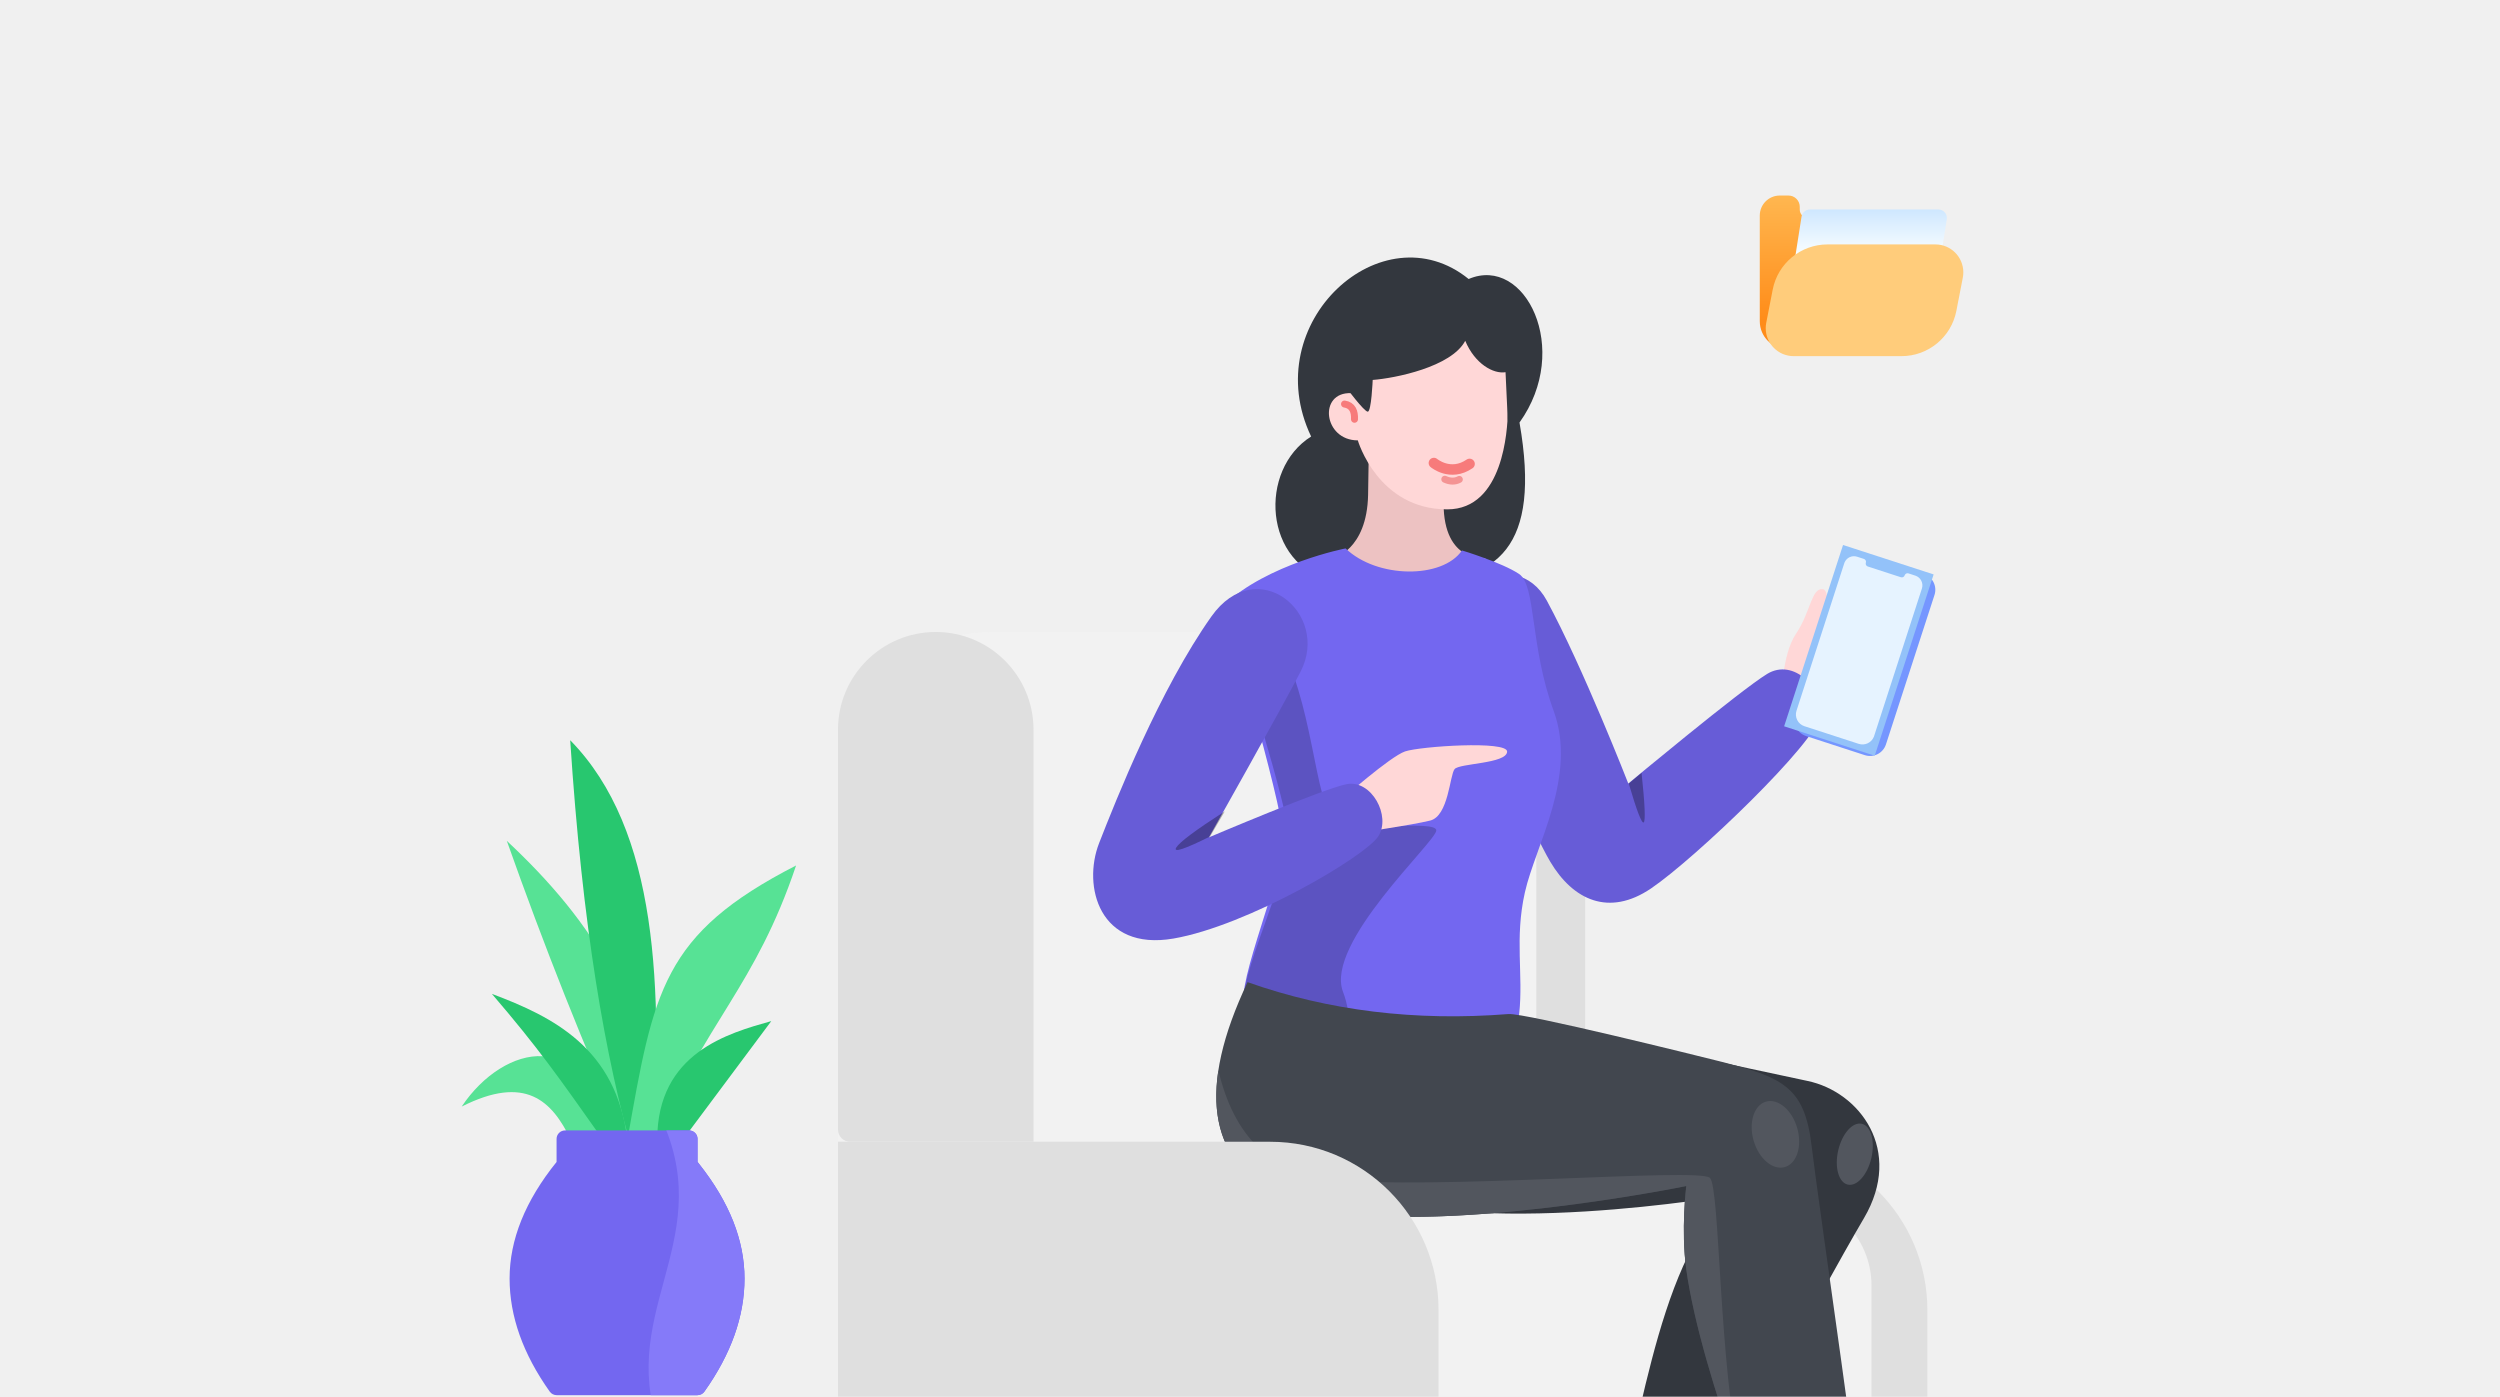
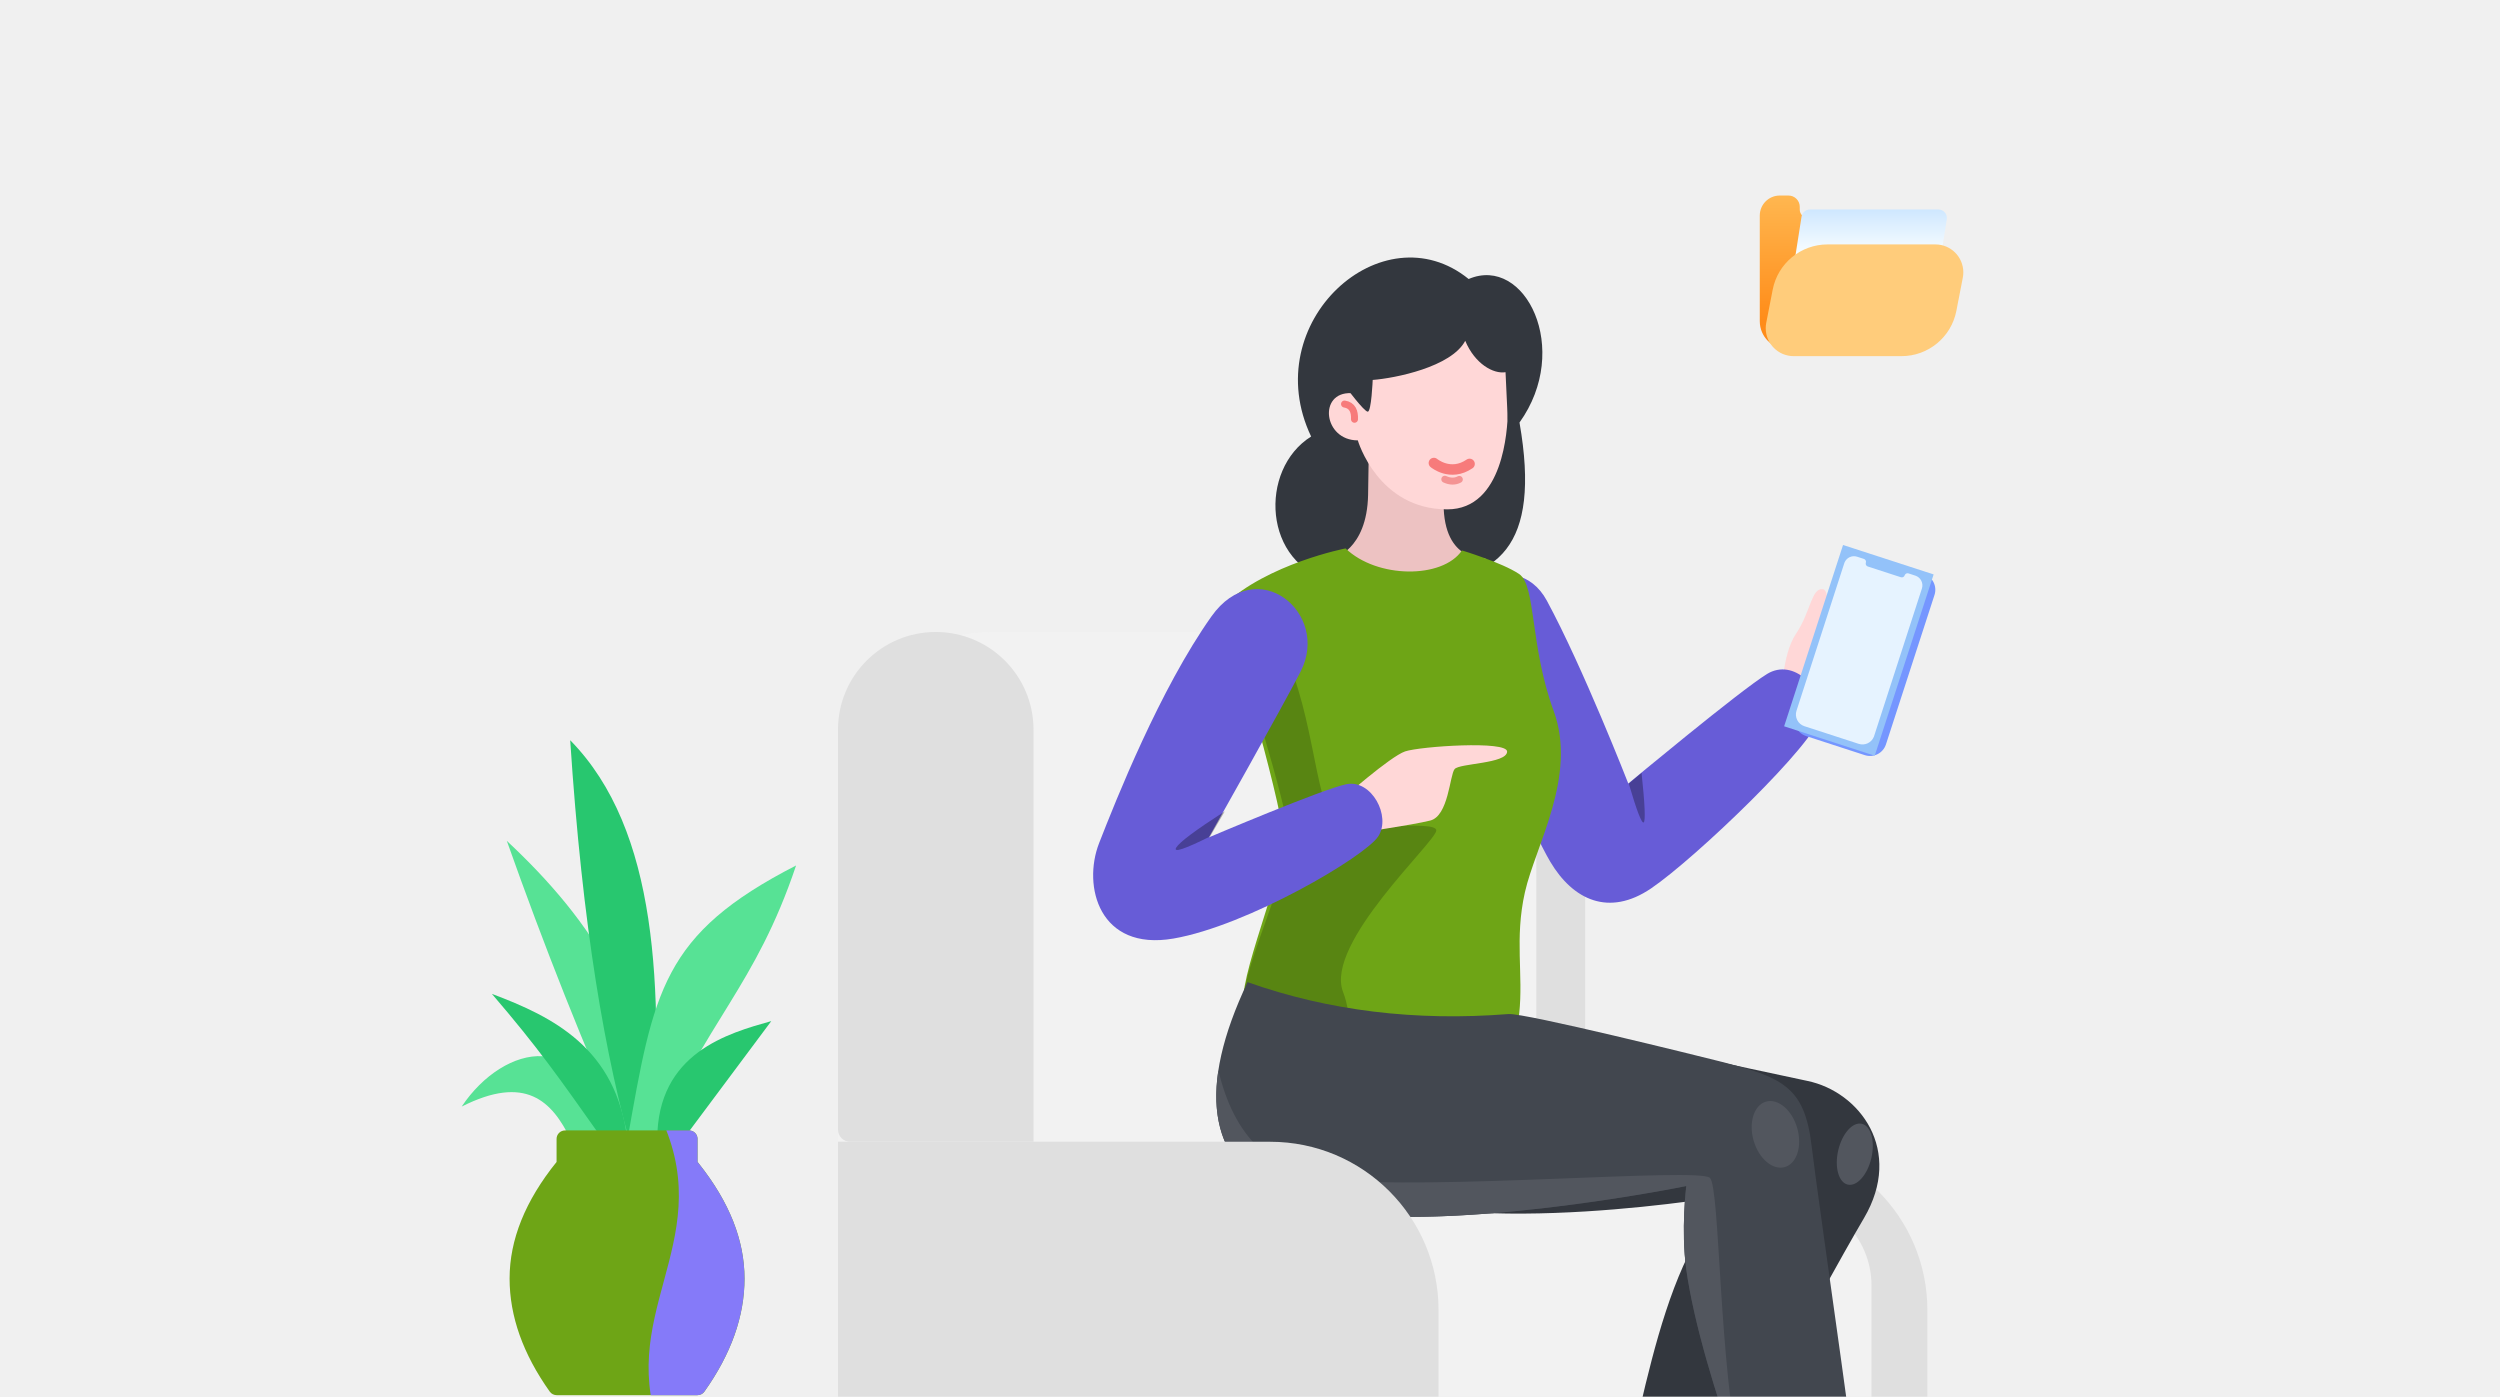
<svg xmlns="http://www.w3.org/2000/svg" xmlns:xlink="http://www.w3.org/1999/xlink" width="358px" height="200px" viewBox="0 0 358 200" version="1.1">
  <defs>
    <path d="M6,0 L352,0 C355.314,-6.08718376e-16 358,2.686 358,6 L358,200 L358,200 L0,200 L0,6 C-4.05812251e-16,2.686 2.686,6.08718376e-16 6,0 Z" id="path-1" />
    <linearGradient x1="50%" y1="81.177%" x2="50%" y2="-34.513%" id="linearGradient-3">
      <stop stop-color="#FF8C19" offset="0%" />
      <stop stop-color="#FFC967" offset="100%" />
    </linearGradient>
    <linearGradient x1="62.11%" y1="31.381%" x2="62.11%" y2="-27.478%" id="linearGradient-4">
      <stop stop-color="#F8FDFF" offset="0%" />
      <stop stop-color="#AAD4FF" offset="100%" />
    </linearGradient>
    <path d="M7.952,0.064 L25.69,0.064 C26.366,0.064 26.914,0.603 26.914,1.268 L26.914,4.578 C31.399,10.144 33.642,15.71 33.642,21.277 C33.642,26.672 31.727,32.066 27.896,37.461 C27.668,37.784 27.293,37.976 26.894,37.976 L6.749,37.976 C6.349,37.976 5.975,37.784 5.746,37.461 C1.915,32.066 0,26.672 0,21.277 C0,15.815 2.159,10.354 6.477,4.893 L6.728,4.578 L6.728,1.268 C6.728,0.603 7.276,0.064 7.952,0.064 Z" id="path-5" />
  </defs>
  <g id="📝-Pages-New" stroke="none" stroke-width="1" fill="none" fill-rule="evenodd">
    <g id="Knowledge-Base" transform="translate(-1052, -791)">
      <g id="Illustration" transform="translate(1052, 791)">
        <mask id="mask-2" fill="white">
          <use xlink:href="#path-1" />
        </mask>
        <g id="Mask" />
        <g mask="url(#mask-2)">
          <g transform="translate(178, 136.5) scale(-1, 1) translate(-178, -136.5) translate(66, 28)">
            <path d="M38.111,135.5 L100,135.5 L100,135.5 L100,201.5 C100,203.709 98.209,205.5 96,205.5 L18,205.5 C15.791,205.5 14,203.709 14,201.5 L14,159.611 C14,146.295 24.795,135.5 38.111,135.5 Z" id="Rectangle" fill="#DFDFDF" />
            <path d="M86.58,62.796 L100,62.5 L100,62.5 L100,142.5 L63,142.5 L63,86.901 C63,73.792 73.474,63.084 86.58,62.796 Z" id="Rectangle" fill="#DFDFDF" />
            <path d="M94.111,62.5 L148.16,62.5 C160.222,62.5 170,72.278 170,84.34 L170,141.753 C170,142.718 169.218,143.5 168.253,143.5 L70,143.5 L70,143.5 L70,86.611 C70,73.295 80.795,62.5 94.111,62.5 Z" id="Rectangle" fill="#F2F2F2" />
            <path d="M156,62.5 C163.732,62.5 170,68.768 170,76.5 L170,133.753 C170,134.718 169.218,135.5 168.253,135.5 L142,135.5 L142,135.5 L142,76.5 C142,68.768 148.268,62.5 156,62.5 Z" id="Rectangle" fill="#DFDFDF" />
            <path d="M34.6,143.5 L96,143.5 L96,143.5 L96,196.5 L22,196.5 L22,156.1 C22,149.141 27.641,143.5 34.6,143.5 Z" id="Rectangle" fill="#F2F2F2" />
            <g id="Wom1.4" stroke-width="1" fill="none" transform="translate(67, 112.5) scale(-1, 1) translate(-67, -112.5) translate(0, 8.5)">
              <g id="Head" transform="translate(26.64127, 0.378756)">
                <path d="M8.147,46.319 C-1.785,44.004 -2.439,30.361 5.112,25.629 C-2.676,9.292 15.333,-6.928 27.669,3.075 C35.756,-0.389 42.476,13.129 34.951,23.628 C38.106,41.654 31.685,46.314 20.109,46.512 L8.147,46.319 Z" id="Path" fill="#33373E" />
                <path d="M8.271,43.06 C8.271,43.06 13.102,41.925 13.27,34.003 C13.437,26.08 13.32,23.376 13.32,23.376 L23.962,23.184 C23.962,23.184 24.078,32.013 24.08,35.207 C24.084,43.785 30.057,43.06 30.057,43.06 C30.057,43.06 28.815,50.016 19.172,50.558 C11.642,50.983 8.271,43.06 8.271,43.06 Z" id="Path" fill="#EDC2C2" />
                <path d="M10.839,19.42 C6.091,19.236 6.866,26.191 11.797,26.182 C11.797,26.182 14.662,36.062 24.607,36.062 C32.684,36.062 33.209,24.546 33.282,22.249 C33.361,19.8 33.371,11.753 33.371,11.753 L10.654,11.742 L10.839,19.42 Z" id="Path" fill="#FFD7D7" />
                <path d="M22.866,28.633 C22.866,28.633 24.498,31.274 27.688,30.334" id="Path" stroke="#F77B7B" stroke-width="1.5" stroke-linecap="round" transform="translate(25.27694, 29.58442) rotate(-18) translate(-25.27694, -29.58442) " />
                <path d="M24.249,31.785 C24.998,32.099 25.708,32.099 26.329,31.738" id="Path" stroke="#F49494" stroke-linecap="round" transform="translate(25.28918, 31.87678) rotate(2) translate(-25.28918, -31.87678) " />
                <path d="M11.057,23.277 C11.356,22.201 11.224,21.261 10.156,20.832" id="Path-8" stroke="#F77B7B" stroke-linecap="round" transform="translate(10.6761, 22.05471) rotate(-13) translate(-10.6761, -22.05471) " />
                <path d="M10.088,18.56 C10.088,18.56 12.69,22.055 13.217,22.073 C13.744,22.092 13.929,17.529 13.929,17.529 C17.121,17.285 25.199,15.675 27.18,11.924 C28.564,15.234 31.212,16.703 32.951,16.421 L33.281,23.452 L34.093,9.317 L9.451,9.317 L10.088,18.56 Z" id="Path" fill="#33373E" />
              </g>
              <g id="LLeg" transform="translate(30.04037, 107.25)" fill="#33373E">
                <path d="M16.635,0.026 C24.043,0.357 65.276,9.483 72.767,11.034 C80.258,12.584 86.591,20.974 80.879,30.689 C74.463,41.595 57.909,72.567 53.889,79.549 C51.9,83.005 41.864,81.067 44.221,75.267 C48.616,64.455 50.657,37.292 61.861,27.388 C61.861,27.388 24.181,33.951 7.905,26.434 C-3.924,20.969 -1.248,-0.775 16.635,0.026 Z" id="Path" />
              </g>
              <g id="LArm" transform="translate(52.38391, 45.76)">
                <path d="M46.782,17.675 C46.782,17.675 46.699,11.643 48.807,8.49 C50.916,5.338 50.999,1.989 52.595,2.099 C54.191,2.208 52.611,9.992 52.611,9.992 C52.611,9.992 54.636,9.218 56.09,8.239 C57.545,7.26 61.955,2.432 62.986,3.288 C64.734,4.745 61.919,12.967 60.386,14.61 C58.848,16.255 50.445,21.661 50.445,21.661 L46.782,17.675 Z" id="Path" fill="#FFD7D7" />
                <path d="M1.256,14.061 C4.702,22.06 11.012,36.754 13.613,41.138 C16.873,46.628 22.014,49.047 28.033,44.973 C34.357,40.693 51.771,23.999 52.282,20.217 C52.788,16.435 48.526,11.898 44.669,14.247 C40.812,16.596 24.787,29.942 24.787,29.942 C24.787,29.942 18.32,13.351 13.117,3.74 C8.611,-4.575 -3.99,1.9 1.256,14.061 Z" id="Path" fill="#675CD7" />
                <path d="M24.854,29.951 C26.012,33.882 26.726,35.733 26.997,35.506 C27.268,35.278 27.164,32.913 26.687,28.41 L24.854,29.951 Z" id="Path" fill-opacity="0.303" fill="#000000" />
              </g>
              <g id="PhoneMini4" transform="translate(110.3976, 56.90821) scale(-1, 1) rotate(-18) translate(-110.3976, -56.90821) translate(102.3976, 42.40821)">
                <g id="Group-3" transform="translate(0, 0)">
                  <path d="M2.834,1.009 L11.674,1.009 C12.999,1.009 14.074,2.083 14.074,3.409 L14.074,25.909 C14.074,27.234 12.999,28.309 11.674,28.309 L2.834,28.309 C1.509,28.309 0.434,27.234 0.434,25.909 L0.434,3.409 C0.434,2.083 1.509,1.009 2.834,1.009 Z" id="Rectangle" fill="#7596FF" fill-rule="nonzero" />
                  <rect id="Rectangle" fill="#93C2F9" x="1.461" y="0.65" width="13.64" height="27.3" />
                  <path d="M3.899,1.625 L4.934,1.625 C5.145,1.625 5.32,1.777 5.356,1.977 L5.363,2.055 C5.363,2.292 5.555,2.484 5.793,2.484 L10.781,2.484 C10.991,2.484 11.167,2.332 11.203,2.132 L11.21,2.055 C11.21,1.817 11.402,1.625 11.639,1.625 L12.669,1.625 C13.433,1.625 14.06,2.214 14.121,2.964 L14.126,3.085 L14.126,3.085 L14.106,25.285 C14.104,26.254 13.319,27.038 12.351,27.04 L4.167,27.04 C3.241,27.041 2.482,26.323 2.418,25.412 L2.413,25.287 C2.413,25.286 2.413,25.285 2.415,25.285 L2.434,3.09 C2.435,2.281 3.091,1.625 3.899,1.625 Z" id="Rectangle" fill="#E6F3FF" fill-rule="nonzero" />
                </g>
              </g>
              <g id="Body" transform="translate(19.19922, 42.03301)">
-                 <path d="M0,8.15 C0,8.15 8.305,35.978 8.551,41.246 C8.797,46.514 1.758,61.997 2.957,65.911 C5.72,74.954 40.995,78.848 42.343,66.682 C42.971,61.009 41.663,55.917 43.17,49.231 C44.672,42.546 50.709,32.612 47.285,23.271 C43.861,13.931 44.778,5.29 42.329,3.657 C39.88,2.024 34.156,0.289 34.156,0.289 C31.372,4.389 21.973,4.329 17.489,-4.61852778e-14 C17.489,-4.61852778e-14 6.348,2.163 0,8.15 Z" id="Path" fill="#7367F0" />
+                 <path d="M0,8.15 C0,8.15 8.305,35.978 8.551,41.246 C8.797,46.514 1.758,61.997 2.957,65.911 C5.72,74.954 40.995,78.848 42.343,66.682 C42.971,61.009 41.663,55.917 43.17,49.231 C44.672,42.546 50.709,32.612 47.285,23.271 C43.861,13.931 44.778,5.29 42.329,3.657 C39.88,2.024 34.156,0.289 34.156,0.289 C31.372,4.389 21.973,4.329 17.489,-4.61852778e-14 C17.489,-4.61852778e-14 6.348,2.163 0,8.15 Z" id="Path" fill="#6ea516" />
                <path d="M7.442,12.657 C12.978,21.448 12.961,36.755 15.934,38.76 C18.907,40.764 30.479,38.797 30.479,40.385 C30.479,41.972 14.488,56.522 17.113,63.477 C18.487,67.119 18.115,70.377 15.994,73.251 L15.302,73.1 C9.002,71.675 3.936,69.117 2.957,65.911 C1.758,61.997 9.609,46.514 9.363,41.246 C9.154,36.774 2.553,16.046 0.563,9.882 C2.183,7.021 4.476,7.946 7.442,12.657 Z" id="Path" fill-opacity="0.199" fill="#000000" />
              </g>
              <g id="RArm" transform="translate(0, 47.85625)">
                <path d="M36.081,30.158 C36.081,30.158 43.076,23.962 45.217,23.243 C47.359,22.524 59.9,21.661 59.821,23.285 C59.731,25.026 52.995,24.926 52.297,25.782 C51.599,26.638 51.44,32.491 48.802,33.148 C46.169,33.805 38.275,34.938 38.275,34.938 L36.081,30.158 Z" id="Path" fill="#FFD7D7" />
                <path d="M17.471,3.926 C10.102,14.334 3.81,30.189 1.395,36.371 C-1.021,42.552 1.416,51.876 12.036,50.045 C22.637,48.22 39.504,38.3 41.37,35.406 C43.237,32.513 40.401,27.247 36.831,27.937 C33.523,28.574 17.116,35.556 17.116,35.556 C17.116,35.556 27.672,16.832 30.249,11.813 C34.554,3.431 23.963,-5.246 17.471,3.926 Z" id="Path" fill="#675CD7" />
                <path d="M17.283,35.428 C13.598,37.26 11.98,37.792 12.429,37.024 C12.879,36.255 15.2,34.521 19.393,31.821 L17.283,35.428 Z" id="Path" fill-opacity="0.303" fill="#000000" />
              </g>
              <g id="RLeg" transform="translate(17.86184, 104)">
                <path d="M4.789,0.143 C-2.392,15.318 -0.936,25.511 9.154,30.722 C23.792,38.281 67.612,29.341 67.612,29.341 C67.612,29.341 66.829,35.65 67.612,41.277 C69.657,55.972 79.383,80.456 81.441,83.533 C84.286,87.787 92.955,84.579 93.118,81.036 C93.282,77.494 86.583,32.251 85.565,23.623 C84.552,14.995 81.352,13.742 72.008,11.383 C69.862,10.842 44.476,4.528 42.151,4.712 C28.829,5.766 16.375,4.243 4.789,0.143 Z" id="Path" fill="#42474F" />
                <path d="M16.595,28.373 C31.087,29.998 69.453,26.648 70.994,28.17 C72.465,29.624 72.22,54.905 75.52,69.538 L75.018,68.156 C71.914,59.53 68.692,49.038 67.612,41.277 C66.829,35.65 67.612,29.341 67.612,29.341 L65.845,29.683 C57.515,31.249 22.035,37.374 9.154,30.722 C2.175,27.118 -0.673,21.13 0.61,12.759 C2.819,22.221 8.148,27.426 16.595,28.373 Z" id="Path" fill="#52565E" />
                <ellipse id="Oval" fill="#52565E" transform="translate(91.74491, 24.78125) rotate(13) translate(-91.74491, -24.78125) " cx="91.745" cy="24.781" rx="2.436" ry="4.469" />
                <ellipse id="Oval" fill="#52565E" transform="translate(80.37828, 21.9375) rotate(-16) translate(-80.37828, -21.9375) " cx="80.378" cy="21.938" rx="3.248" ry="4.875" />
              </g>
            </g>
            <path d="M108.111,135.5 L170,135.5 L170,135.5 L170,203.753 C170,204.718 169.218,205.5 168.253,205.5 L84,205.5 L84,205.5 L84,159.611 C84,146.295 94.795,135.5 108.111,135.5 Z" id="Rectangle" fill="#DFDFDF" />
            <g id="Group-37" stroke-width="1" fill="none" transform="translate(23, 11.5) scale(-1, 1) translate(-23, -11.5) translate(8, 0)">
              <path d="M2.862,0 L4.11,0 C5.002,5.82428401e-17 5.725,0.723 5.725,1.615 L5.725,2.01 C5.725,2.683 6.271,3.229 6.944,3.229 L22,3.229 C24.209,3.229 26,5.02 26,7.229 L26,18 C26,20.209 24.209,22 22,22 L4,22 C1.791,22 2.705415e-16,20.209 0,18 L0,2.862 C-1.93595067e-16,1.282 1.282,2.90392601e-16 2.862,0 Z" id="Rectangle" fill="url(#linearGradient-3)" />
              <path d="M7.184,2 L25.574,2 C26.248,2 26.794,2.546 26.794,3.219 C26.794,3.283 26.789,3.346 26.779,3.408 L24.021,20.97 C23.928,21.563 23.417,22 22.816,22 L4.426,22 C3.752,22 3.206,21.454 3.206,20.781 C3.206,20.717 3.211,20.654 3.221,20.592 L5.979,3.03 C6.072,2.437 6.583,2 7.184,2 Z" id="Rectangle" fill="url(#linearGradient-4)" />
              <path d="M29.075,11.763 L28.149,16.526 C27.419,20.285 24.126,23 20.296,23 L4.852,23 C2.643,23 0.852,21.209 0.852,19 C0.852,18.744 0.876,18.489 0.925,18.237 L1.851,13.474 C2.581,9.715 5.874,7 9.704,7 L25.148,7 C27.357,7 29.148,8.791 29.148,11 C29.148,11.256 29.124,11.511 29.075,11.763 Z" id="Rectangle" fill="#FFCC7B" />
            </g>
            <g id="Group-79" stroke-width="1" fill="none" transform="translate(176, 78)">
              <g id="Group-86">
                <path d="M23.979,58.234 C30.346,43.991 36.13,29.363 41.424,14.412 C29.228,25.78 19.744,39.63 21.095,58.234 L23.979,58.234 Z" id="Path-113" fill="#57E295" />
                <path d="M20.586,59.721 C19.079,35.435 19.718,12.88 32.347,0 C30.605,26.665 27.346,45.45 23.219,59.721 L20.586,59.721 Z" id="Rectangle" fill="#28C76F" />
                <path d="M20.007,57.192 C12.951,40.221 5.861,35.356 2.45563569e-14,17.935 C19.181,27.771 20.383,35.893 24.148,57.192 L20.007,57.192 Z" id="Path-112" fill="#57E295" />
                <path d="M16.209,57.192 L3.551,40.221 C9.665,41.944 19.883,44.735 19.883,57.192 L16.209,57.192 Z" id="Path-114" fill="#28C76F" />
                <path d="M28.048,57.192 L32.271,57.192 C34.954,51.651 38.735,47.837 47.884,52.461 C41.887,43.427 29.583,40.694 28.048,57.192 Z" id="Path-116" fill="#57E295" />
                <path d="M24.164,57.192 L27.675,57.192 C34.12,48.078 36.891,44.106 43.56,36.323 C34.774,39.62 25.756,44.106 24.164,57.192 Z" id="Path-117" fill="#28C76F" />
              </g>
              <g id="Group-85" transform="translate(7.384615, 55.8125)">
                <mask id="mask-6" fill="white">
                  <use xlink:href="#path-5" />
                </mask>
-                 <use id="Rectangle" fill="#7367F0" xlink:href="#path-5" />
+                 <use id="Rectangle" fill="#6ea516" xlink:href="#path-5" />
                <path d="M-4.282,-0.978 L11.622,-0.978 C4.008,16.458 19.027,26.784 11.622,44.155 L-4.282,44.155 L-4.282,-0.978 Z" id="Rectangle" fill="#857AF9" mask="url(#mask-6)" />
              </g>
            </g>
          </g>
        </g>
      </g>
    </g>
  </g>
</svg>
